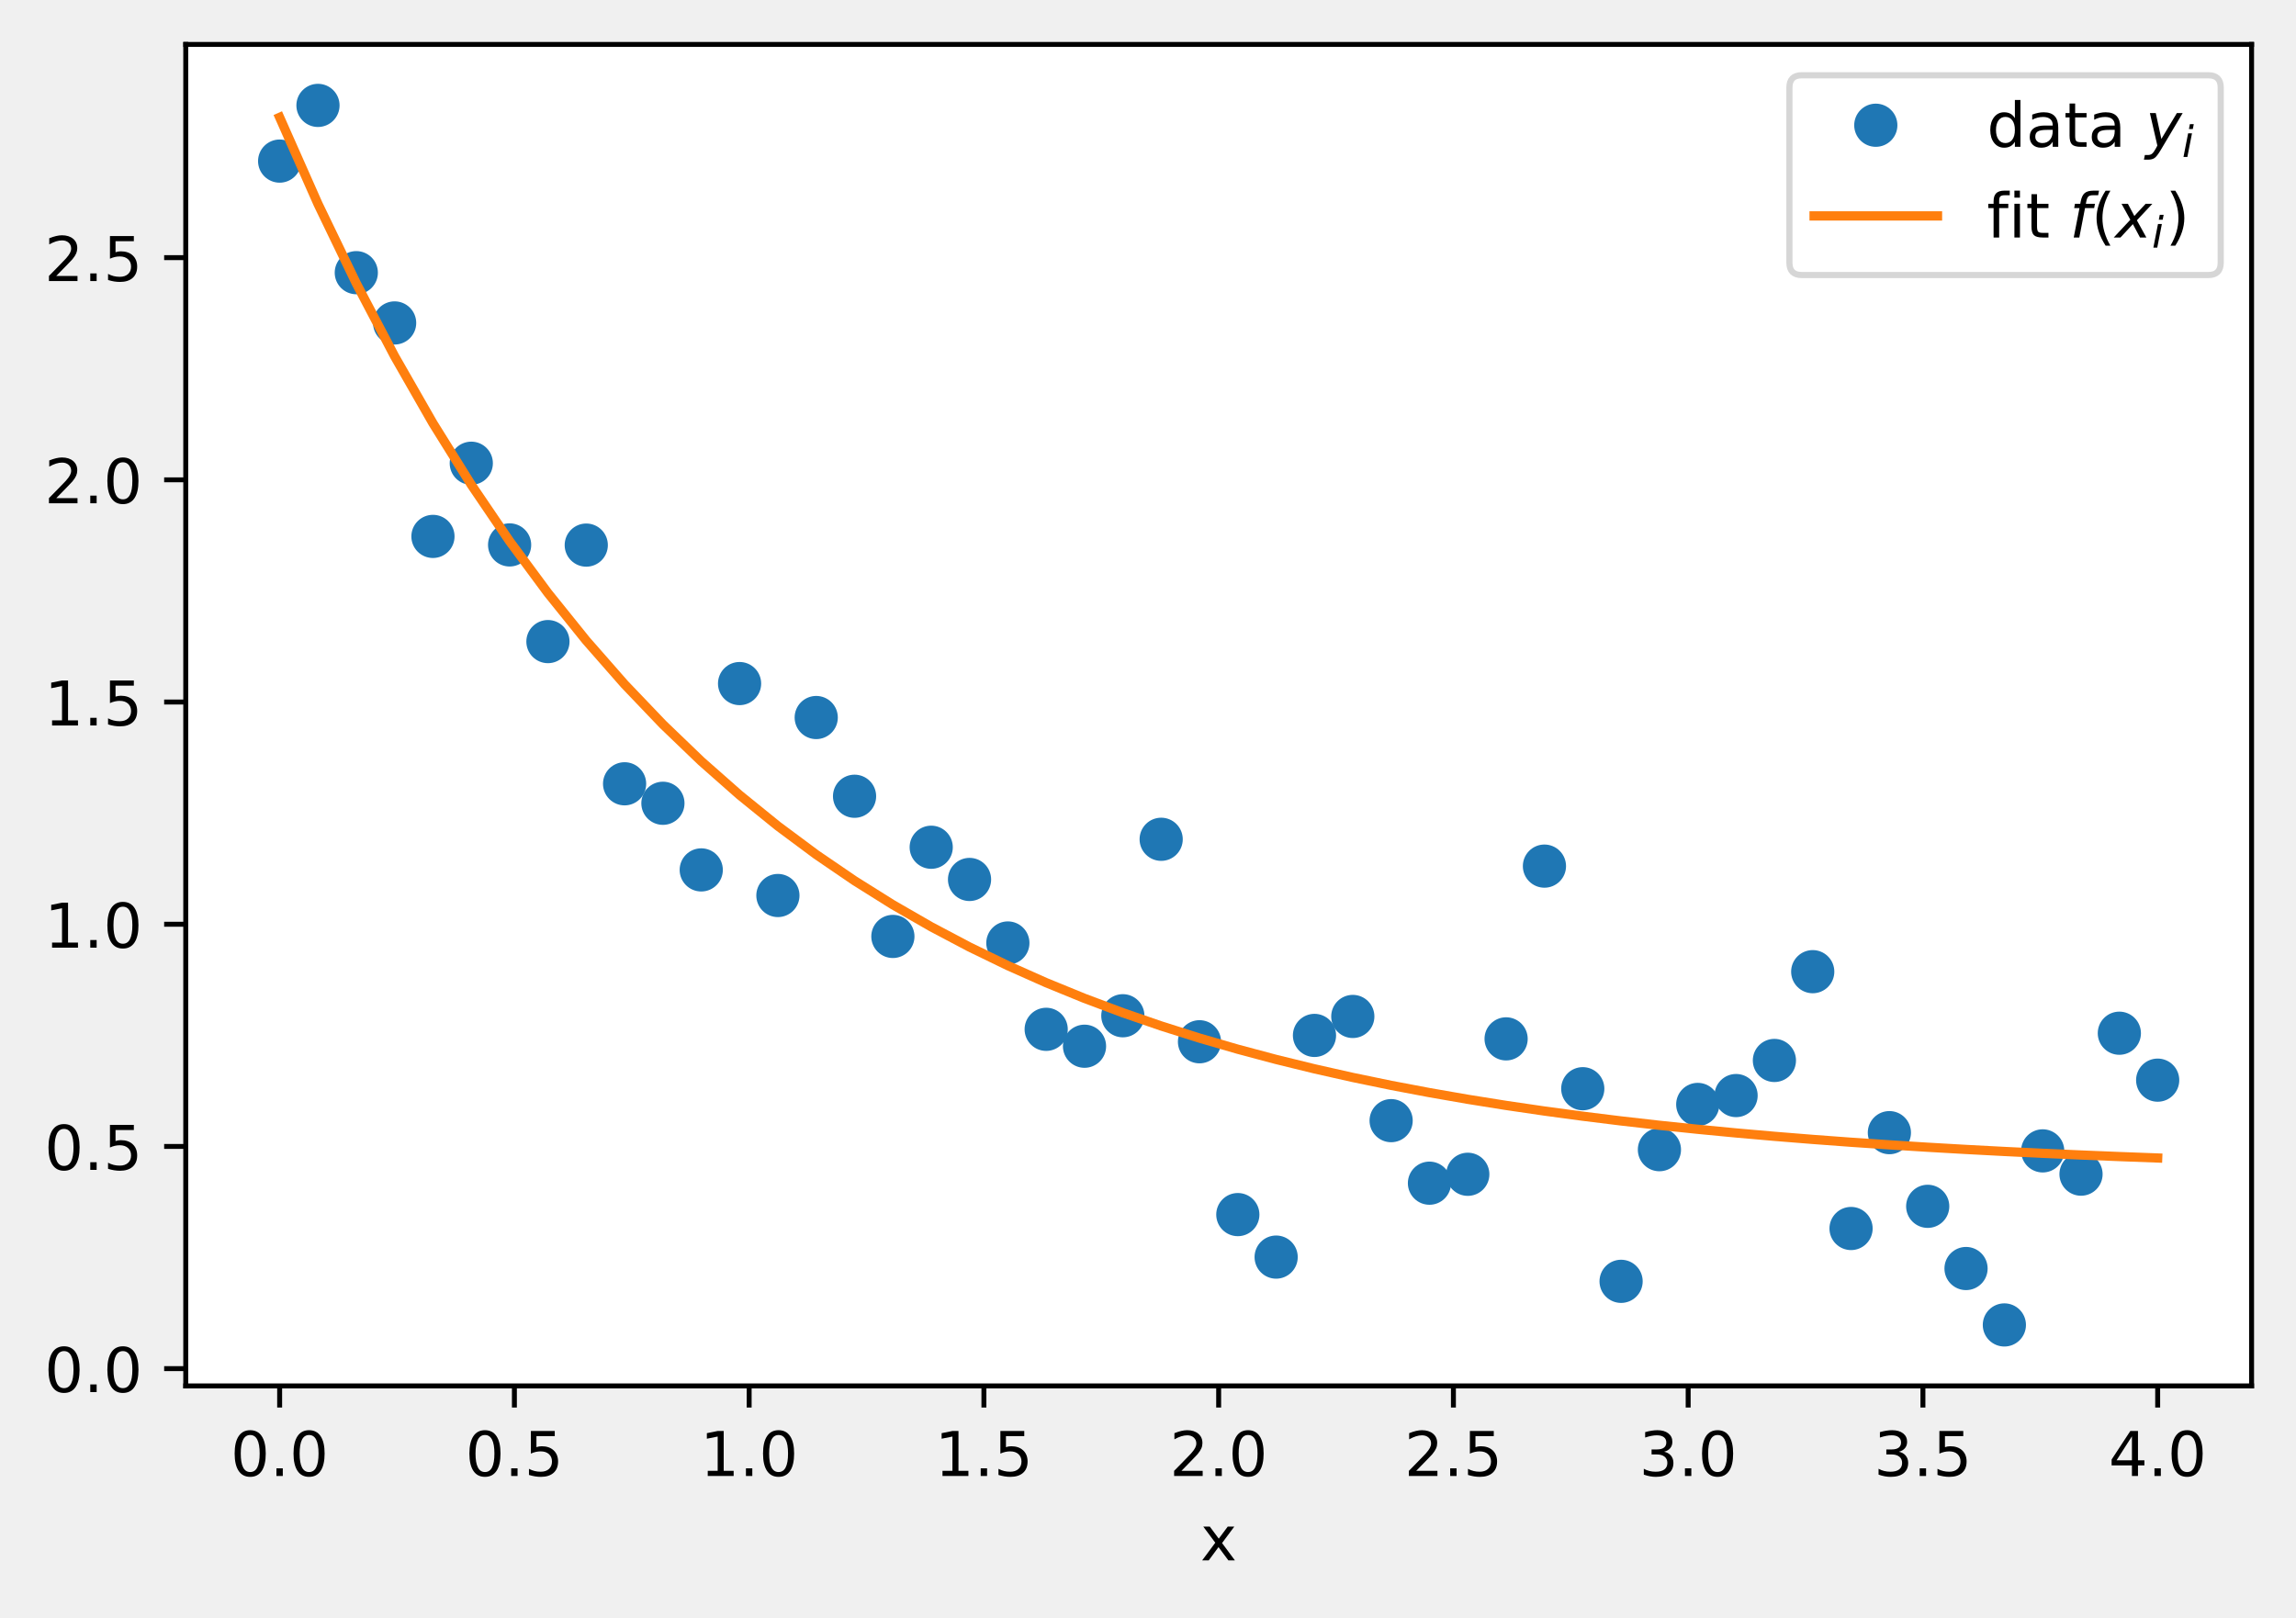
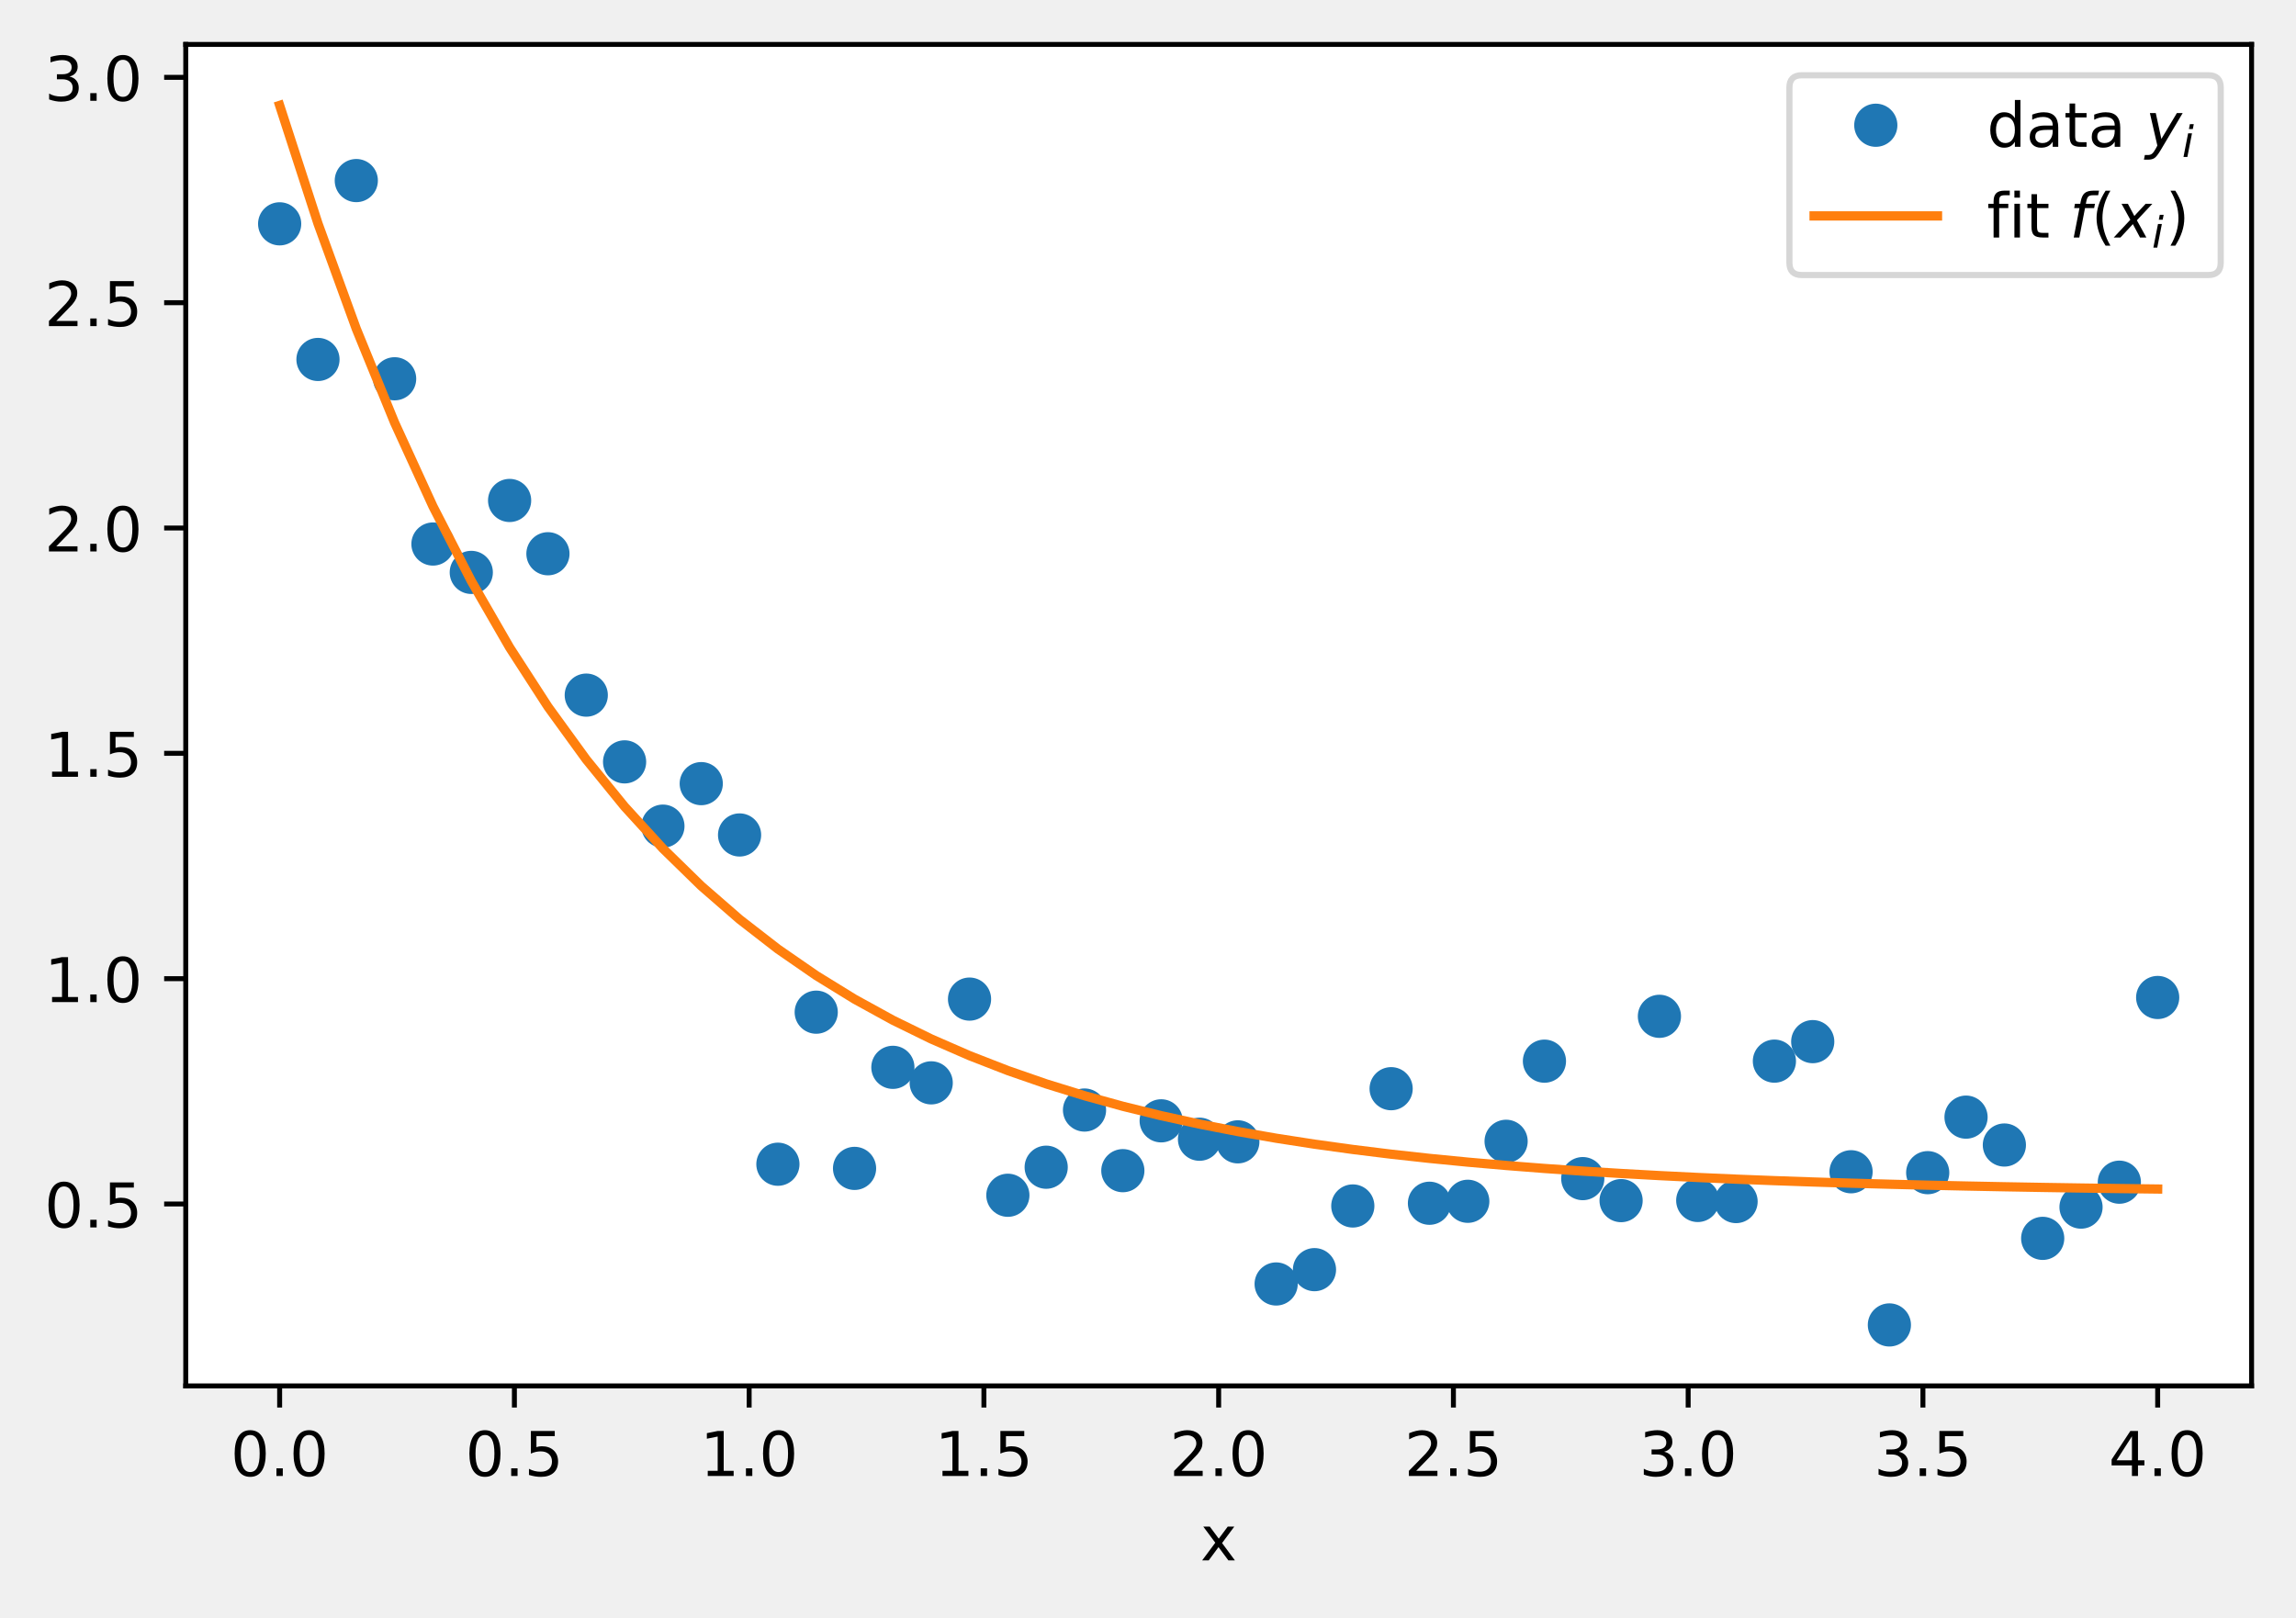
<svg xmlns="http://www.w3.org/2000/svg" xmlns:xlink="http://www.w3.org/1999/xlink" height="262.196pt" version="1.1" viewBox="0 0 372.103 262.196" width="372.103pt">
  <defs>
    <style type="text/css">*{stroke-linecap:butt;stroke-linejoin:round;}</style>
  </defs>
  <g id="figure_1">
    <g id="patch_1">
      <path d="M 0 262.196  L 372.103 262.196  L 372.103 0  L 0 0  z " style="fill:none;" />
    </g>
    <g id="axes_1">
      <g id="patch_2">
        <path d="M 30.103 224.64  L 364.903 224.64  L 364.903 7.2  L 30.103 7.2  z " style="fill:#ffffff;" />
      </g>
      <g id="matplotlib.axis_1">
        <g id="xtick_1">
          <g id="line2d_1">
            <defs>
-               <path d="M 0 0  L 0 3.5  " id="m614520fdb7" style="stroke:#000000;stroke-width:0.8;" />
-             </defs>
-             <g>
-               <use style="stroke:#000000;stroke-width:0.8;" x="45.321" xlink:href="#m614520fdb7" y="224.64" />
+               <path d="M 0 0  L 0 3.5  " id="m93ad4ae435" style="stroke:#000000;stroke-width:0.8;" />
+             </defs>
+             <g>
+               <use style="stroke:#000000;stroke-width:0.8;" x="45.321" xlink:href="#m93ad4ae435" y="224.64" />
            </g>
          </g>
          <g id="text_1">
            <g transform="translate(37.36974 239.2384)scale(0.1 -0.1)">
              <defs>
                <path d="M 31.781 66.406  Q 24.172 66.406 20.328 58.906  Q 16.5 51.422 16.5 36.375  Q 16.5 21.391 20.328 13.891  Q 24.172 6.391 31.781 6.391  Q 39.453 6.391 43.281 13.891  Q 47.125 21.391 47.125 36.375  Q 47.125 51.422 43.281 58.906  Q 39.453 66.406 31.781 66.406  z M 31.781 74.219  Q 44.047 74.219 50.516 64.516  Q 56.984 54.828 56.984 36.375  Q 56.984 17.969 50.516 8.266  Q 44.047 -1.422 31.781 -1.422  Q 19.531 -1.422 13.062 8.266  Q 6.594 17.969 6.594 36.375  Q 6.594 54.828 13.062 64.516  Q 19.531 74.219 31.781 74.219  z " id="DejaVuSans-48" />
                <path d="M 10.688 12.406  L 21 12.406  L 21 0  L 10.688 0  z " id="DejaVuSans-46" />
              </defs>
              <use xlink:href="#DejaVuSans-48" />
              <use x="63.623" xlink:href="#DejaVuSans-46" />
              <use x="95.41" xlink:href="#DejaVuSans-48" />
            </g>
          </g>
        </g>
        <g id="xtick_2">
          <g id="line2d_2">
            <g>
-               <use style="stroke:#000000;stroke-width:0.8;" x="83.367" xlink:href="#m614520fdb7" y="224.64" />
+               <use style="stroke:#000000;stroke-width:0.8;" x="83.367" xlink:href="#m93ad4ae435" y="224.64" />
            </g>
          </g>
          <g id="text_2">
            <g transform="translate(75.4152 239.2384)scale(0.1 -0.1)">
              <defs>
                <path d="M 10.797 72.906  L 49.516 72.906  L 49.516 64.594  L 19.828 64.594  L 19.828 46.734  Q 21.969 47.469 24.109 47.828  Q 26.266 48.188 28.422 48.188  Q 40.625 48.188 47.75 41.5  Q 54.891 34.812 54.891 23.391  Q 54.891 11.625 47.562 5.094  Q 40.234 -1.422 26.906 -1.422  Q 22.312 -1.422 17.547 -0.641  Q 12.797 0.141 7.719 1.703  L 7.719 11.625  Q 12.109 9.234 16.797 8.062  Q 21.484 6.891 26.703 6.891  Q 35.156 6.891 40.078 11.328  Q 45.016 15.766 45.016 23.391  Q 45.016 31 40.078 35.438  Q 35.156 39.891 26.703 39.891  Q 22.75 39.891 18.812 39.016  Q 14.891 38.141 10.797 36.281  z " id="DejaVuSans-53" />
              </defs>
              <use xlink:href="#DejaVuSans-48" />
              <use x="63.623" xlink:href="#DejaVuSans-46" />
              <use x="95.41" xlink:href="#DejaVuSans-53" />
            </g>
          </g>
        </g>
        <g id="xtick_3">
          <g id="line2d_3">
            <g>
-               <use style="stroke:#000000;stroke-width:0.8;" x="121.412" xlink:href="#m614520fdb7" y="224.64" />
+               <use style="stroke:#000000;stroke-width:0.8;" x="121.412" xlink:href="#m93ad4ae435" y="224.64" />
            </g>
          </g>
          <g id="text_3">
            <g transform="translate(113.4607 239.2384)scale(0.1 -0.1)">
              <defs>
                <path d="M 12.406 8.297  L 28.516 8.297  L 28.516 63.922  L 10.984 60.406  L 10.984 69.391  L 28.422 72.906  L 38.281 72.906  L 38.281 8.297  L 54.391 8.297  L 54.391 0  L 12.406 0  z " id="DejaVuSans-49" />
              </defs>
              <use xlink:href="#DejaVuSans-49" />
              <use x="63.623" xlink:href="#DejaVuSans-46" />
              <use x="95.41" xlink:href="#DejaVuSans-48" />
            </g>
          </g>
        </g>
        <g id="xtick_4">
          <g id="line2d_4">
            <g>
-               <use style="stroke:#000000;stroke-width:0.8;" x="159.458" xlink:href="#m614520fdb7" y="224.64" />
+               <use style="stroke:#000000;stroke-width:0.8;" x="159.458" xlink:href="#m93ad4ae435" y="224.64" />
            </g>
          </g>
          <g id="text_4">
            <g transform="translate(151.5061 239.2384)scale(0.1 -0.1)">
              <use xlink:href="#DejaVuSans-49" />
              <use x="63.623" xlink:href="#DejaVuSans-46" />
              <use x="95.41" xlink:href="#DejaVuSans-53" />
            </g>
          </g>
        </g>
        <g id="xtick_5">
          <g id="line2d_5">
            <g>
-               <use style="stroke:#000000;stroke-width:0.8;" x="197.503" xlink:href="#m614520fdb7" y="224.64" />
+               <use style="stroke:#000000;stroke-width:0.8;" x="197.503" xlink:href="#m93ad4ae435" y="224.64" />
            </g>
          </g>
          <g id="text_5">
            <g transform="translate(189.5516 239.2384)scale(0.1 -0.1)">
              <defs>
                <path d="M 19.188 8.297  L 53.609 8.297  L 53.609 0  L 7.328 0  L 7.328 8.297  Q 12.938 14.109 22.625 23.891  Q 32.328 33.688 34.812 36.531  Q 39.547 41.844 41.422 45.531  Q 43.312 49.219 43.312 52.781  Q 43.312 58.594 39.234 62.25  Q 35.156 65.922 28.609 65.922  Q 23.969 65.922 18.812 64.312  Q 13.672 62.703 7.812 59.422  L 7.812 69.391  Q 13.766 71.781 18.938 73  Q 24.125 74.219 28.422 74.219  Q 39.75 74.219 46.484 68.547  Q 53.219 62.891 53.219 53.422  Q 53.219 48.922 51.531 44.891  Q 49.859 40.875 45.406 35.406  Q 44.188 33.984 37.641 27.219  Q 31.109 20.453 19.188 8.297  z " id="DejaVuSans-50" />
              </defs>
              <use xlink:href="#DejaVuSans-50" />
              <use x="63.623" xlink:href="#DejaVuSans-46" />
              <use x="95.41" xlink:href="#DejaVuSans-48" />
            </g>
          </g>
        </g>
        <g id="xtick_6">
          <g id="line2d_6">
            <g>
-               <use style="stroke:#000000;stroke-width:0.8;" x="235.549" xlink:href="#m614520fdb7" y="224.64" />
+               <use style="stroke:#000000;stroke-width:0.8;" x="235.549" xlink:href="#m93ad4ae435" y="224.64" />
            </g>
          </g>
          <g id="text_6">
            <g transform="translate(227.597 239.2384)scale(0.1 -0.1)">
              <use xlink:href="#DejaVuSans-50" />
              <use x="63.623" xlink:href="#DejaVuSans-46" />
              <use x="95.41" xlink:href="#DejaVuSans-53" />
            </g>
          </g>
        </g>
        <g id="xtick_7">
          <g id="line2d_7">
            <g>
-               <use style="stroke:#000000;stroke-width:0.8;" x="273.594" xlink:href="#m614520fdb7" y="224.64" />
+               <use style="stroke:#000000;stroke-width:0.8;" x="273.594" xlink:href="#m93ad4ae435" y="224.64" />
            </g>
          </g>
          <g id="text_7">
            <g transform="translate(265.6425 239.2384)scale(0.1 -0.1)">
              <defs>
                <path d="M 40.578 39.312  Q 47.656 37.797 51.625 33  Q 55.609 28.219 55.609 21.188  Q 55.609 10.406 48.188 4.484  Q 40.766 -1.422 27.094 -1.422  Q 22.516 -1.422 17.656 -0.516  Q 12.797 0.391 7.625 2.203  L 7.625 11.719  Q 11.719 9.328 16.594 8.109  Q 21.484 6.891 26.812 6.891  Q 36.078 6.891 40.938 10.547  Q 45.797 14.203 45.797 21.188  Q 45.797 27.641 41.281 31.266  Q 36.766 34.906 28.719 34.906  L 20.219 34.906  L 20.219 43.016  L 29.109 43.016  Q 36.375 43.016 40.234 45.922  Q 44.094 48.828 44.094 54.297  Q 44.094 59.906 40.109 62.906  Q 36.141 65.922 28.719 65.922  Q 24.656 65.922 20.016 65.031  Q 15.375 64.156 9.812 62.312  L 9.812 71.094  Q 15.438 72.656 20.344 73.438  Q 25.25 74.219 29.594 74.219  Q 40.828 74.219 47.359 69.109  Q 53.906 64.016 53.906 55.328  Q 53.906 49.266 50.438 45.094  Q 46.969 40.922 40.578 39.312  z " id="DejaVuSans-51" />
              </defs>
              <use xlink:href="#DejaVuSans-51" />
              <use x="63.623" xlink:href="#DejaVuSans-46" />
              <use x="95.41" xlink:href="#DejaVuSans-48" />
            </g>
          </g>
        </g>
        <g id="xtick_8">
          <g id="line2d_8">
            <g>
-               <use style="stroke:#000000;stroke-width:0.8;" x="311.639" xlink:href="#m614520fdb7" y="224.64" />
+               <use style="stroke:#000000;stroke-width:0.8;" x="311.639" xlink:href="#m93ad4ae435" y="224.64" />
            </g>
          </g>
          <g id="text_8">
            <g transform="translate(303.6879 239.2384)scale(0.1 -0.1)">
              <use xlink:href="#DejaVuSans-51" />
              <use x="63.623" xlink:href="#DejaVuSans-46" />
              <use x="95.41" xlink:href="#DejaVuSans-53" />
            </g>
          </g>
        </g>
        <g id="xtick_9">
          <g id="line2d_9">
            <g>
-               <use style="stroke:#000000;stroke-width:0.8;" x="349.685" xlink:href="#m614520fdb7" y="224.64" />
+               <use style="stroke:#000000;stroke-width:0.8;" x="349.685" xlink:href="#m93ad4ae435" y="224.64" />
            </g>
          </g>
          <g id="text_9">
            <g transform="translate(341.7334 239.2384)scale(0.1 -0.1)">
              <defs>
                <path d="M 37.797 64.312  L 12.891 25.391  L 37.797 25.391  z M 35.203 72.906  L 47.609 72.906  L 47.609 25.391  L 58.016 25.391  L 58.016 17.188  L 47.609 17.188  L 47.609 0  L 37.797 0  L 37.797 17.188  L 4.891 17.188  L 4.891 26.703  z " id="DejaVuSans-52" />
              </defs>
              <use xlink:href="#DejaVuSans-52" />
              <use x="63.623" xlink:href="#DejaVuSans-46" />
              <use x="95.41" xlink:href="#DejaVuSans-48" />
            </g>
          </g>
        </g>
        <g id="text_10">
          <g transform="translate(194.5437 252.9166)scale(0.1 -0.1)">
            <defs>
              <path d="M 54.891 54.688  L 35.109 28.078  L 55.906 0  L 45.312 0  L 29.391 21.484  L 13.484 0  L 2.875 0  L 24.125 28.609  L 4.688 54.688  L 15.281 54.688  L 29.781 35.203  L 44.281 54.688  z " id="DejaVuSans-120" />
            </defs>
            <use xlink:href="#DejaVuSans-120" />
          </g>
        </g>
      </g>
      <g id="matplotlib.axis_2">
        <g id="ytick_1">
          <g id="line2d_10">
            <defs>
-               <path d="M 0 0  L -3.5 0  " id="m6ec67b1363" style="stroke:#000000;stroke-width:0.8;" />
-             </defs>
-             <g>
-               <use style="stroke:#000000;stroke-width:0.8;" x="30.103" xlink:href="#m6ec67b1363" y="221.84" />
+               <path d="M 0 0  L -3.5 0  " id="m5b2c98da61" style="stroke:#000000;stroke-width:0.8;" />
+             </defs>
+             <g>
+               <use style="stroke:#000000;stroke-width:0.8;" x="30.103" xlink:href="#m5b2c98da61" y="195.152" />
            </g>
          </g>
          <g id="text_11">
-             <g transform="translate(7.2 225.6392)scale(0.1 -0.1)">
+             <g transform="translate(7.2 198.9514)scale(0.1 -0.1)">
              <use xlink:href="#DejaVuSans-48" />
              <use x="63.623" xlink:href="#DejaVuSans-46" />
-               <use x="95.41" xlink:href="#DejaVuSans-48" />
+               <use x="95.41" xlink:href="#DejaVuSans-53" />
            </g>
          </g>
        </g>
        <g id="ytick_2">
          <g id="line2d_11">
            <g>
-               <use style="stroke:#000000;stroke-width:0.8;" x="30.103" xlink:href="#m6ec67b1363" y="185.824" />
+               <use style="stroke:#000000;stroke-width:0.8;" x="30.103" xlink:href="#m5b2c98da61" y="158.629" />
            </g>
          </g>
          <g id="text_12">
-             <g transform="translate(7.2 189.6228)scale(0.1 -0.1)">
-               <use xlink:href="#DejaVuSans-48" />
-               <use x="63.623" xlink:href="#DejaVuSans-46" />
-               <use x="95.41" xlink:href="#DejaVuSans-53" />
+             <g transform="translate(7.2 162.4285)scale(0.1 -0.1)">
+               <use xlink:href="#DejaVuSans-49" />
+               <use x="63.623" xlink:href="#DejaVuSans-46" />
+               <use x="95.41" xlink:href="#DejaVuSans-48" />
            </g>
          </g>
        </g>
        <g id="ytick_3">
          <g id="line2d_12">
            <g>
-               <use style="stroke:#000000;stroke-width:0.8;" x="30.103" xlink:href="#m6ec67b1363" y="149.807" />
+               <use style="stroke:#000000;stroke-width:0.8;" x="30.103" xlink:href="#m5b2c98da61" y="122.106" />
            </g>
          </g>
          <g id="text_13">
-             <g transform="translate(7.2 153.6064)scale(0.1 -0.1)">
+             <g transform="translate(7.2 125.9055)scale(0.1 -0.1)">
              <use xlink:href="#DejaVuSans-49" />
              <use x="63.623" xlink:href="#DejaVuSans-46" />
-               <use x="95.41" xlink:href="#DejaVuSans-48" />
+               <use x="95.41" xlink:href="#DejaVuSans-53" />
            </g>
          </g>
        </g>
        <g id="ytick_4">
          <g id="line2d_13">
            <g>
-               <use style="stroke:#000000;stroke-width:0.8;" x="30.103" xlink:href="#m6ec67b1363" y="113.791" />
+               <use style="stroke:#000000;stroke-width:0.8;" x="30.103" xlink:href="#m5b2c98da61" y="85.583" />
            </g>
          </g>
          <g id="text_14">
-             <g transform="translate(7.2 117.59)scale(0.1 -0.1)">
-               <use xlink:href="#DejaVuSans-49" />
-               <use x="63.623" xlink:href="#DejaVuSans-46" />
-               <use x="95.41" xlink:href="#DejaVuSans-53" />
+             <g transform="translate(7.2 89.38259)scale(0.1 -0.1)">
+               <use xlink:href="#DejaVuSans-50" />
+               <use x="63.623" xlink:href="#DejaVuSans-46" />
+               <use x="95.41" xlink:href="#DejaVuSans-48" />
            </g>
          </g>
        </g>
        <g id="ytick_5">
          <g id="line2d_14">
            <g>
-               <use style="stroke:#000000;stroke-width:0.8;" x="30.103" xlink:href="#m6ec67b1363" y="77.774" />
+               <use style="stroke:#000000;stroke-width:0.8;" x="30.103" xlink:href="#m5b2c98da61" y="49.06" />
            </g>
          </g>
          <g id="text_15">
-             <g transform="translate(7.2 81.57358)scale(0.1 -0.1)">
+             <g transform="translate(7.2 52.85965)scale(0.1 -0.1)">
              <use xlink:href="#DejaVuSans-50" />
              <use x="63.623" xlink:href="#DejaVuSans-46" />
-               <use x="95.41" xlink:href="#DejaVuSans-48" />
+               <use x="95.41" xlink:href="#DejaVuSans-53" />
            </g>
          </g>
        </g>
        <g id="ytick_6">
          <g id="line2d_15">
            <g>
-               <use style="stroke:#000000;stroke-width:0.8;" x="30.103" xlink:href="#m6ec67b1363" y="41.758" />
+               <use style="stroke:#000000;stroke-width:0.8;" x="30.103" xlink:href="#m5b2c98da61" y="12.537" />
            </g>
          </g>
          <g id="text_16">
-             <g transform="translate(7.2 45.55717)scale(0.1 -0.1)">
-               <use xlink:href="#DejaVuSans-50" />
-               <use x="63.623" xlink:href="#DejaVuSans-46" />
-               <use x="95.41" xlink:href="#DejaVuSans-53" />
+             <g transform="translate(7.2 16.33672)scale(0.1 -0.1)">
+               <use xlink:href="#DejaVuSans-51" />
+               <use x="63.623" xlink:href="#DejaVuSans-46" />
+               <use x="95.41" xlink:href="#DejaVuSans-48" />
            </g>
          </g>
        </g>
      </g>
      <g id="line2d_16">
        <defs>
-           <path d="M 0 3  C 0.796 3 1.559 2.684 2.121 2.121  C 2.684 1.559 3 0.796 3 0  C 3 -0.796 2.684 -1.559 2.121 -2.121  C 1.559 -2.684 0.796 -3 0 -3  C -0.796 -3 -1.559 -2.684 -2.121 -2.121  C -2.684 -1.559 -3 -0.796 -3 0  C -3 0.796 -2.684 1.559 -2.121 2.121  C -1.559 2.684 -0.796 3 0 3  z " id="m88fb6fc85f" style="stroke:#1f77b4;" />
+           <path d="M 0 3  C 0.796 3 1.559 2.684 2.121 2.121  C 2.684 1.559 3 0.796 3 0  C 3 -0.796 2.684 -1.559 2.121 -2.121  C 1.559 -2.684 0.796 -3 0 -3  C -0.796 -3 -1.559 -2.684 -2.121 -2.121  C -2.684 -1.559 -3 -0.796 -3 0  C -3 0.796 -2.684 1.559 -2.121 2.121  C -1.559 2.684 -0.796 3 0 3  z " id="mbe67e6822c" style="stroke:#1f77b4;" />
        </defs>
-         <g clip-path="url(#p9f6c670727)">
-           <use style="fill:#1f77b4;stroke:#1f77b4;" x="45.321" xlink:href="#m88fb6fc85f" y="26.112" />
-           <use style="fill:#1f77b4;stroke:#1f77b4;" x="51.533" xlink:href="#m88fb6fc85f" y="17.084" />
-           <use style="fill:#1f77b4;stroke:#1f77b4;" x="57.744" xlink:href="#m88fb6fc85f" y="44.198" />
-           <use style="fill:#1f77b4;stroke:#1f77b4;" x="63.956" xlink:href="#m88fb6fc85f" y="52.345" />
-           <use style="fill:#1f77b4;stroke:#1f77b4;" x="70.167" xlink:href="#m88fb6fc85f" y="86.946" />
-           <use style="fill:#1f77b4;stroke:#1f77b4;" x="76.379" xlink:href="#m88fb6fc85f" y="75.084" />
-           <use style="fill:#1f77b4;stroke:#1f77b4;" x="82.59" xlink:href="#m88fb6fc85f" y="88.324" />
-           <use style="fill:#1f77b4;stroke:#1f77b4;" x="88.802" xlink:href="#m88fb6fc85f" y="103.995" />
-           <use style="fill:#1f77b4;stroke:#1f77b4;" x="95.013" xlink:href="#m88fb6fc85f" y="88.354" />
-           <use style="fill:#1f77b4;stroke:#1f77b4;" x="101.225" xlink:href="#m88fb6fc85f" y="127.043" />
-           <use style="fill:#1f77b4;stroke:#1f77b4;" x="107.436" xlink:href="#m88fb6fc85f" y="130.202" />
-           <use style="fill:#1f77b4;stroke:#1f77b4;" x="113.648" xlink:href="#m88fb6fc85f" y="141.001" />
-           <use style="fill:#1f77b4;stroke:#1f77b4;" x="119.859" xlink:href="#m88fb6fc85f" y="110.798" />
-           <use style="fill:#1f77b4;stroke:#1f77b4;" x="126.071" xlink:href="#m88fb6fc85f" y="145.151" />
-           <use style="fill:#1f77b4;stroke:#1f77b4;" x="132.282" xlink:href="#m88fb6fc85f" y="116.302" />
-           <use style="fill:#1f77b4;stroke:#1f77b4;" x="138.494" xlink:href="#m88fb6fc85f" y="129.063" />
-           <use style="fill:#1f77b4;stroke:#1f77b4;" x="144.705" xlink:href="#m88fb6fc85f" y="151.786" />
-           <use style="fill:#1f77b4;stroke:#1f77b4;" x="150.917" xlink:href="#m88fb6fc85f" y="137.329" />
-           <use style="fill:#1f77b4;stroke:#1f77b4;" x="157.128" xlink:href="#m88fb6fc85f" y="142.549" />
-           <use style="fill:#1f77b4;stroke:#1f77b4;" x="163.34" xlink:href="#m88fb6fc85f" y="152.846" />
-           <use style="fill:#1f77b4;stroke:#1f77b4;" x="169.551" xlink:href="#m88fb6fc85f" y="166.841" />
-           <use style="fill:#1f77b4;stroke:#1f77b4;" x="175.763" xlink:href="#m88fb6fc85f" y="169.581" />
-           <use style="fill:#1f77b4;stroke:#1f77b4;" x="181.974" xlink:href="#m88fb6fc85f" y="164.64" />
-           <use style="fill:#1f77b4;stroke:#1f77b4;" x="188.186" xlink:href="#m88fb6fc85f" y="136.038" />
-           <use style="fill:#1f77b4;stroke:#1f77b4;" x="194.397" xlink:href="#m88fb6fc85f" y="168.856" />
-           <use style="fill:#1f77b4;stroke:#1f77b4;" x="200.609" xlink:href="#m88fb6fc85f" y="196.871" />
-           <use style="fill:#1f77b4;stroke:#1f77b4;" x="206.82" xlink:href="#m88fb6fc85f" y="203.76" />
-           <use style="fill:#1f77b4;stroke:#1f77b4;" x="213.032" xlink:href="#m88fb6fc85f" y="167.83" />
-           <use style="fill:#1f77b4;stroke:#1f77b4;" x="219.243" xlink:href="#m88fb6fc85f" y="164.755" />
-           <use style="fill:#1f77b4;stroke:#1f77b4;" x="225.455" xlink:href="#m88fb6fc85f" y="181.643" />
-           <use style="fill:#1f77b4;stroke:#1f77b4;" x="231.666" xlink:href="#m88fb6fc85f" y="191.779" />
-           <use style="fill:#1f77b4;stroke:#1f77b4;" x="237.878" xlink:href="#m88fb6fc85f" y="190.337" />
-           <use style="fill:#1f77b4;stroke:#1f77b4;" x="244.089" xlink:href="#m88fb6fc85f" y="168.387" />
-           <use style="fill:#1f77b4;stroke:#1f77b4;" x="250.301" xlink:href="#m88fb6fc85f" y="140.387" />
-           <use style="fill:#1f77b4;stroke:#1f77b4;" x="256.512" xlink:href="#m88fb6fc85f" y="176.467" />
-           <use style="fill:#1f77b4;stroke:#1f77b4;" x="262.724" xlink:href="#m88fb6fc85f" y="207.688" />
-           <use style="fill:#1f77b4;stroke:#1f77b4;" x="268.935" xlink:href="#m88fb6fc85f" y="186.349" />
-           <use style="fill:#1f77b4;stroke:#1f77b4;" x="275.147" xlink:href="#m88fb6fc85f" y="179.016" />
-           <use style="fill:#1f77b4;stroke:#1f77b4;" x="281.358" xlink:href="#m88fb6fc85f" y="177.577" />
-           <use style="fill:#1f77b4;stroke:#1f77b4;" x="287.57" xlink:href="#m88fb6fc85f" y="171.887" />
-           <use style="fill:#1f77b4;stroke:#1f77b4;" x="293.781" xlink:href="#m88fb6fc85f" y="157.496" />
-           <use style="fill:#1f77b4;stroke:#1f77b4;" x="299.993" xlink:href="#m88fb6fc85f" y="199.125" />
-           <use style="fill:#1f77b4;stroke:#1f77b4;" x="306.204" xlink:href="#m88fb6fc85f" y="183.589" />
-           <use style="fill:#1f77b4;stroke:#1f77b4;" x="312.416" xlink:href="#m88fb6fc85f" y="195.53" />
-           <use style="fill:#1f77b4;stroke:#1f77b4;" x="318.627" xlink:href="#m88fb6fc85f" y="205.612" />
-           <use style="fill:#1f77b4;stroke:#1f77b4;" x="324.839" xlink:href="#m88fb6fc85f" y="214.756" />
-           <use style="fill:#1f77b4;stroke:#1f77b4;" x="331.05" xlink:href="#m88fb6fc85f" y="186.543" />
-           <use style="fill:#1f77b4;stroke:#1f77b4;" x="337.262" xlink:href="#m88fb6fc85f" y="190.316" />
-           <use style="fill:#1f77b4;stroke:#1f77b4;" x="343.473" xlink:href="#m88fb6fc85f" y="167.472" />
-           <use style="fill:#1f77b4;stroke:#1f77b4;" x="349.685" xlink:href="#m88fb6fc85f" y="175.08" />
+         <g clip-path="url(#pfdf1d75119)">
+           <use style="fill:#1f77b4;stroke:#1f77b4;" x="45.321" xlink:href="#mbe67e6822c" y="36.28" />
+           <use style="fill:#1f77b4;stroke:#1f77b4;" x="51.533" xlink:href="#mbe67e6822c" y="58.264" />
+           <use style="fill:#1f77b4;stroke:#1f77b4;" x="57.744" xlink:href="#mbe67e6822c" y="29.269" />
+           <use style="fill:#1f77b4;stroke:#1f77b4;" x="63.956" xlink:href="#mbe67e6822c" y="61.395" />
+           <use style="fill:#1f77b4;stroke:#1f77b4;" x="70.167" xlink:href="#mbe67e6822c" y="88.179" />
+           <use style="fill:#1f77b4;stroke:#1f77b4;" x="76.379" xlink:href="#mbe67e6822c" y="92.779" />
+           <use style="fill:#1f77b4;stroke:#1f77b4;" x="82.59" xlink:href="#mbe67e6822c" y="81.119" />
+           <use style="fill:#1f77b4;stroke:#1f77b4;" x="88.802" xlink:href="#mbe67e6822c" y="89.756" />
+           <use style="fill:#1f77b4;stroke:#1f77b4;" x="95.013" xlink:href="#mbe67e6822c" y="112.671" />
+           <use style="fill:#1f77b4;stroke:#1f77b4;" x="101.225" xlink:href="#mbe67e6822c" y="123.49" />
+           <use style="fill:#1f77b4;stroke:#1f77b4;" x="107.436" xlink:href="#mbe67e6822c" y="133.908" />
+           <use style="fill:#1f77b4;stroke:#1f77b4;" x="113.648" xlink:href="#mbe67e6822c" y="127.017" />
+           <use style="fill:#1f77b4;stroke:#1f77b4;" x="119.859" xlink:href="#mbe67e6822c" y="135.337" />
+           <use style="fill:#1f77b4;stroke:#1f77b4;" x="126.071" xlink:href="#mbe67e6822c" y="188.707" />
+           <use style="fill:#1f77b4;stroke:#1f77b4;" x="132.282" xlink:href="#mbe67e6822c" y="164.061" />
+           <use style="fill:#1f77b4;stroke:#1f77b4;" x="138.494" xlink:href="#mbe67e6822c" y="189.382" />
+           <use style="fill:#1f77b4;stroke:#1f77b4;" x="144.705" xlink:href="#mbe67e6822c" y="173.002" />
+           <use style="fill:#1f77b4;stroke:#1f77b4;" x="150.917" xlink:href="#mbe67e6822c" y="175.517" />
+           <use style="fill:#1f77b4;stroke:#1f77b4;" x="157.128" xlink:href="#mbe67e6822c" y="161.941" />
+           <use style="fill:#1f77b4;stroke:#1f77b4;" x="163.34" xlink:href="#mbe67e6822c" y="193.738" />
+           <use style="fill:#1f77b4;stroke:#1f77b4;" x="169.551" xlink:href="#mbe67e6822c" y="189.191" />
+           <use style="fill:#1f77b4;stroke:#1f77b4;" x="175.763" xlink:href="#mbe67e6822c" y="179.923" />
+           <use style="fill:#1f77b4;stroke:#1f77b4;" x="181.974" xlink:href="#mbe67e6822c" y="189.751" />
+           <use style="fill:#1f77b4;stroke:#1f77b4;" x="188.186" xlink:href="#mbe67e6822c" y="181.673" />
+           <use style="fill:#1f77b4;stroke:#1f77b4;" x="194.397" xlink:href="#mbe67e6822c" y="184.655" />
+           <use style="fill:#1f77b4;stroke:#1f77b4;" x="200.609" xlink:href="#mbe67e6822c" y="185.077" />
+           <use style="fill:#1f77b4;stroke:#1f77b4;" x="206.82" xlink:href="#mbe67e6822c" y="208.116" />
+           <use style="fill:#1f77b4;stroke:#1f77b4;" x="213.032" xlink:href="#mbe67e6822c" y="205.794" />
+           <use style="fill:#1f77b4;stroke:#1f77b4;" x="219.243" xlink:href="#mbe67e6822c" y="195.472" />
+           <use style="fill:#1f77b4;stroke:#1f77b4;" x="225.455" xlink:href="#mbe67e6822c" y="176.464" />
+           <use style="fill:#1f77b4;stroke:#1f77b4;" x="231.666" xlink:href="#mbe67e6822c" y="195.032" />
+           <use style="fill:#1f77b4;stroke:#1f77b4;" x="237.878" xlink:href="#mbe67e6822c" y="194.714" />
+           <use style="fill:#1f77b4;stroke:#1f77b4;" x="244.089" xlink:href="#mbe67e6822c" y="184.99" />
+           <use style="fill:#1f77b4;stroke:#1f77b4;" x="250.301" xlink:href="#mbe67e6822c" y="172.002" />
+           <use style="fill:#1f77b4;stroke:#1f77b4;" x="256.512" xlink:href="#mbe67e6822c" y="191.039" />
+           <use style="fill:#1f77b4;stroke:#1f77b4;" x="262.724" xlink:href="#mbe67e6822c" y="194.606" />
+           <use style="fill:#1f77b4;stroke:#1f77b4;" x="268.935" xlink:href="#mbe67e6822c" y="164.732" />
+           <use style="fill:#1f77b4;stroke:#1f77b4;" x="275.147" xlink:href="#mbe67e6822c" y="194.581" />
+           <use style="fill:#1f77b4;stroke:#1f77b4;" x="281.358" xlink:href="#mbe67e6822c" y="194.758" />
+           <use style="fill:#1f77b4;stroke:#1f77b4;" x="287.57" xlink:href="#mbe67e6822c" y="171.998" />
+           <use style="fill:#1f77b4;stroke:#1f77b4;" x="293.781" xlink:href="#mbe67e6822c" y="168.836" />
+           <use style="fill:#1f77b4;stroke:#1f77b4;" x="299.993" xlink:href="#mbe67e6822c" y="189.928" />
+           <use style="fill:#1f77b4;stroke:#1f77b4;" x="306.204" xlink:href="#mbe67e6822c" y="214.756" />
+           <use style="fill:#1f77b4;stroke:#1f77b4;" x="312.416" xlink:href="#mbe67e6822c" y="190.075" />
+           <use style="fill:#1f77b4;stroke:#1f77b4;" x="318.627" xlink:href="#mbe67e6822c" y="181.074" />
+           <use style="fill:#1f77b4;stroke:#1f77b4;" x="324.839" xlink:href="#mbe67e6822c" y="185.593" />
+           <use style="fill:#1f77b4;stroke:#1f77b4;" x="331.05" xlink:href="#mbe67e6822c" y="200.723" />
+           <use style="fill:#1f77b4;stroke:#1f77b4;" x="337.262" xlink:href="#mbe67e6822c" y="195.658" />
+           <use style="fill:#1f77b4;stroke:#1f77b4;" x="343.473" xlink:href="#mbe67e6822c" y="191.618" />
+           <use style="fill:#1f77b4;stroke:#1f77b4;" x="349.685" xlink:href="#mbe67e6822c" y="161.68" />
        </g>
      </g>
      <g id="line2d_17">
-         <path clip-path="url(#p9f6c670727)" d="M 45.321 19.024  L 51.533 33.051  L 57.744 45.928  L 63.956 57.751  L 70.167 68.606  L 76.379 78.571  L 82.59 87.721  L 88.802 96.122  L 95.013 103.834  L 101.225 110.915  L 107.436 117.416  L 113.648 123.385  L 119.859 128.864  L 126.071 133.896  L 132.282 138.515  L 138.494 142.756  L 144.705 146.649  L 150.917 150.224  L 157.128 153.506  L 163.34 156.519  L 169.551 159.285  L 175.763 161.825  L 181.974 164.157  L 188.186 166.298  L 194.397 168.264  L 200.609 170.068  L 206.82 171.725  L 213.032 173.246  L 219.243 174.643  L 225.455 175.925  L 231.666 177.102  L 237.878 178.183  L 244.089 179.176  L 250.301 180.087  L 256.512 180.923  L 262.724 181.691  L 268.935 182.396  L 275.147 183.043  L 281.358 183.638  L 287.57 184.183  L 293.781 184.684  L 299.993 185.144  L 306.204 185.566  L 312.416 185.954  L 318.627 186.31  L 324.839 186.637  L 331.05 186.937  L 337.262 187.212  L 343.473 187.465  L 349.685 187.697  " style="fill:none;stroke:#ff7f0e;stroke-linecap:square;stroke-width:1.5;" />
+         <path clip-path="url(#pfdf1d75119)" d="M 45.321 17.084  L 51.533 36.233  L 57.744 53.301  L 63.956 68.516  L 70.167 82.078  L 76.379 94.166  L 82.59 104.941  L 88.802 114.546  L 95.013 123.107  L 101.225 130.739  L 107.436 137.541  L 113.648 143.604  L 119.859 149.009  L 126.071 153.827  L 132.282 158.121  L 138.494 161.948  L 144.705 165.36  L 150.917 168.402  L 157.128 171.112  L 163.34 173.529  L 169.551 175.683  L 175.763 177.603  L 181.974 179.314  L 188.186 180.839  L 194.397 182.199  L 200.609 183.411  L 206.82 184.492  L 213.032 185.454  L 219.243 186.313  L 225.455 187.078  L 231.666 187.76  L 237.878 188.368  L 244.089 188.91  L 250.301 189.393  L 256.512 189.823  L 262.724 190.207  L 268.935 190.549  L 275.147 190.854  L 281.358 191.126  L 287.57 191.368  L 293.781 191.584  L 299.993 191.777  L 306.204 191.948  L 312.416 192.101  L 318.627 192.238  L 324.839 192.359  L 331.05 192.467  L 337.262 192.564  L 343.473 192.65  L 349.685 192.727  " style="fill:none;stroke:#ff7f0e;stroke-linecap:square;stroke-width:1.5;" />
      </g>
      <g id="patch_3">
        <path d="M 30.103 224.64  L 30.103 7.2  " style="fill:none;stroke:#000000;stroke-linecap:square;stroke-linejoin:miter;stroke-width:0.8;" />
      </g>
      <g id="patch_4">
        <path d="M 364.903 224.64  L 364.903 7.2  " style="fill:none;stroke:#000000;stroke-linecap:square;stroke-linejoin:miter;stroke-width:0.8;" />
      </g>
      <g id="patch_5">
        <path d="M 30.103 224.64  L 364.903 224.64  " style="fill:none;stroke:#000000;stroke-linecap:square;stroke-linejoin:miter;stroke-width:0.8;" />
      </g>
      <g id="patch_6">
        <path d="M 30.103 7.2  L 364.903 7.2  " style="fill:none;stroke:#000000;stroke-linecap:square;stroke-linejoin:miter;stroke-width:0.8;" />
      </g>
      <g id="legend_1">
        <g id="patch_7">
          <path d="M 292.003 44.578  L 357.903 44.578  Q 359.903 44.578 359.903 42.578  L 359.903 14.2  Q 359.903 12.2 357.903 12.2  L 292.003 12.2  Q 290.003 12.2 290.003 14.2  L 290.003 42.578  Q 290.003 44.578 292.003 44.578  z " style="fill:#ffffff;opacity:0.8;stroke:#cccccc;stroke-linejoin:miter;" />
        </g>
        <g id="line2d_18" />
        <g id="line2d_19">
          <g>
-             <use style="fill:#1f77b4;stroke:#1f77b4;" x="304.003" xlink:href="#m88fb6fc85f" y="20.3" />
+             <use style="fill:#1f77b4;stroke:#1f77b4;" x="304.003" xlink:href="#mbe67e6822c" y="20.3" />
          </g>
        </g>
        <g id="text_17">
          <g transform="translate(322.0031 23.8)scale(0.1 -0.1)">
            <defs>
              <path d="M 45.406 46.391  L 45.406 75.984  L 54.391 75.984  L 54.391 0  L 45.406 0  L 45.406 8.203  Q 42.578 3.328 38.25 0.953  Q 33.938 -1.422 27.875 -1.422  Q 17.969 -1.422 11.734 6.484  Q 5.516 14.406 5.516 27.297  Q 5.516 40.188 11.734 48.094  Q 17.969 56 27.875 56  Q 33.938 56 38.25 53.625  Q 42.578 51.266 45.406 46.391  z M 14.797 27.297  Q 14.797 17.391 18.875 11.75  Q 22.953 6.109 30.078 6.109  Q 37.203 6.109 41.297 11.75  Q 45.406 17.391 45.406 27.297  Q 45.406 37.203 41.297 42.844  Q 37.203 48.484 30.078 48.484  Q 22.953 48.484 18.875 42.844  Q 14.797 37.203 14.797 27.297  z " id="DejaVuSans-100" />
              <path d="M 34.281 27.484  Q 23.391 27.484 19.188 25  Q 14.984 22.516 14.984 16.5  Q 14.984 11.719 18.141 8.906  Q 21.297 6.109 26.703 6.109  Q 34.188 6.109 38.703 11.406  Q 43.219 16.703 43.219 25.484  L 43.219 27.484  z M 52.203 31.203  L 52.203 0  L 43.219 0  L 43.219 8.297  Q 40.141 3.328 35.547 0.953  Q 30.953 -1.422 24.312 -1.422  Q 15.922 -1.422 10.953 3.297  Q 6 8.016 6 15.922  Q 6 25.141 12.172 29.828  Q 18.359 34.516 30.609 34.516  L 43.219 34.516  L 43.219 35.406  Q 43.219 41.609 39.141 45  Q 35.062 48.391 27.688 48.391  Q 23 48.391 18.547 47.266  Q 14.109 46.141 10.016 43.891  L 10.016 52.203  Q 14.938 54.109 19.578 55.047  Q 24.219 56 28.609 56  Q 40.484 56 46.344 49.844  Q 52.203 43.703 52.203 31.203  z " id="DejaVuSans-97" />
              <path d="M 18.312 70.219  L 18.312 54.688  L 36.812 54.688  L 36.812 47.703  L 18.312 47.703  L 18.312 18.016  Q 18.312 11.328 20.141 9.422  Q 21.969 7.516 27.594 7.516  L 36.812 7.516  L 36.812 0  L 27.594 0  Q 17.188 0 13.234 3.875  Q 9.281 7.766 9.281 18.016  L 9.281 47.703  L 2.688 47.703  L 2.688 54.688  L 9.281 54.688  L 9.281 70.219  z " id="DejaVuSans-116" />
              <path id="DejaVuSans-32" />
              <path d="M 24.812 -5.078  Q 18.562 -15.578 14.625 -18.188  Q 10.688 -20.797 4.594 -20.797  L -2.484 -20.797  L -0.984 -13.281  L 4.203 -13.281  Q 7.953 -13.281 10.594 -11.234  Q 13.234 -9.188 16.5 -3.219  L 19.281 2  L 7.172 54.688  L 16.703 54.688  L 25.781 12.797  L 50.875 54.688  L 60.297 54.688  z " id="DejaVuSans-Oblique-121" />
              <path d="M 18.312 75.984  L 27.297 75.984  L 25.094 64.594  L 16.109 64.594  z M 14.203 54.688  L 23.188 54.688  L 12.5 0  L 3.516 0  z " id="DejaVuSans-Oblique-105" />
            </defs>
            <use transform="translate(0 0.015625)" xlink:href="#DejaVuSans-100" />
            <use transform="translate(63.47656 0.015625)" xlink:href="#DejaVuSans-97" />
            <use transform="translate(124.7559 0.015625)" xlink:href="#DejaVuSans-116" />
            <use transform="translate(163.9648 0.015625)" xlink:href="#DejaVuSans-97" />
            <use transform="translate(225.2441 0.015625)" xlink:href="#DejaVuSans-32" />
            <use transform="translate(257.0312 0.015625)" xlink:href="#DejaVuSans-Oblique-121" />
            <use transform="translate(316.2109 -16.39062)scale(0.7)" xlink:href="#DejaVuSans-Oblique-105" />
          </g>
        </g>
        <g id="line2d_20">
          <path d="M 294.003 34.998  L 314.003 34.998  " style="fill:none;stroke:#ff7f0e;stroke-linecap:square;stroke-width:1.5;" />
        </g>
        <g id="line2d_21" />
        <g id="text_18">
          <g transform="translate(322.0031 38.49844)scale(0.1 -0.1)">
            <defs>
              <path d="M 37.109 75.984  L 37.109 68.5  L 28.516 68.5  Q 23.688 68.5 21.797 66.547  Q 19.922 64.594 19.922 59.516  L 19.922 54.688  L 34.719 54.688  L 34.719 47.703  L 19.922 47.703  L 19.922 0  L 10.891 0  L 10.891 47.703  L 2.297 47.703  L 2.297 54.688  L 10.891 54.688  L 10.891 58.5  Q 10.891 67.625 15.141 71.797  Q 19.391 75.984 28.609 75.984  z " id="DejaVuSans-102" />
              <path d="M 9.422 54.688  L 18.406 54.688  L 18.406 0  L 9.422 0  z M 9.422 75.984  L 18.406 75.984  L 18.406 64.594  L 9.422 64.594  z " id="DejaVuSans-105" />
              <path d="M 47.797 75.984  L 46.391 68.5  L 37.797 68.5  Q 32.906 68.5 30.688 66.578  Q 28.469 64.656 27.391 59.516  L 26.422 54.688  L 41.219 54.688  L 39.891 47.703  L 25.094 47.703  L 15.828 0  L 6.781 0  L 16.109 47.703  L 7.516 47.703  L 8.797 54.688  L 17.391 54.688  L 18.109 58.5  Q 19.969 68.172 24.625 72.078  Q 29.297 75.984 39.312 75.984  z " id="DejaVuSans-Oblique-102" />
              <path d="M 31 75.875  Q 24.469 64.656 21.281 53.656  Q 18.109 42.672 18.109 31.391  Q 18.109 20.125 21.312 9.062  Q 24.516 -2 31 -13.188  L 23.188 -13.188  Q 15.875 -1.703 12.234 9.375  Q 8.594 20.453 8.594 31.391  Q 8.594 42.281 12.203 53.312  Q 15.828 64.359 23.188 75.875  z " id="DejaVuSans-40" />
              <path d="M 60.016 54.688  L 34.906 27.875  L 50.297 0  L 39.984 0  L 28.422 21.688  L 8.297 0  L -2.594 0  L 24.312 28.812  L 10.016 54.688  L 20.312 54.688  L 30.812 34.906  L 49.125 54.688  z " id="DejaVuSans-Oblique-120" />
              <path d="M 8.016 75.875  L 15.828 75.875  Q 23.141 64.359 26.781 53.312  Q 30.422 42.281 30.422 31.391  Q 30.422 20.453 26.781 9.375  Q 23.141 -1.703 15.828 -13.188  L 8.016 -13.188  Q 14.5 -2 17.703 9.062  Q 20.906 20.125 20.906 31.391  Q 20.906 42.672 17.703 53.656  Q 14.5 64.656 8.016 75.875  z " id="DejaVuSans-41" />
            </defs>
            <use transform="translate(0 0.015625)" xlink:href="#DejaVuSans-102" />
            <use transform="translate(35.20508 0.015625)" xlink:href="#DejaVuSans-105" />
            <use transform="translate(62.98828 0.015625)" xlink:href="#DejaVuSans-116" />
            <use transform="translate(102.1973 0.015625)" xlink:href="#DejaVuSans-32" />
            <use transform="translate(133.9844 0.015625)" xlink:href="#DejaVuSans-Oblique-102" />
            <use transform="translate(169.1895 0.015625)" xlink:href="#DejaVuSans-40" />
            <use transform="translate(208.2031 0.015625)" xlink:href="#DejaVuSans-Oblique-120" />
            <use transform="translate(267.3828 -16.39062)scale(0.7)" xlink:href="#DejaVuSans-Oblique-105" />
            <use transform="translate(289.5654 0.015625)" xlink:href="#DejaVuSans-41" />
          </g>
        </g>
      </g>
    </g>
  </g>
  <defs>
-     <clipPath id="p9f6c670727">
+     <clipPath id="pfdf1d75119">
      <rect height="217.44" width="334.8" x="30.103" y="7.2" />
    </clipPath>
  </defs>
</svg>
